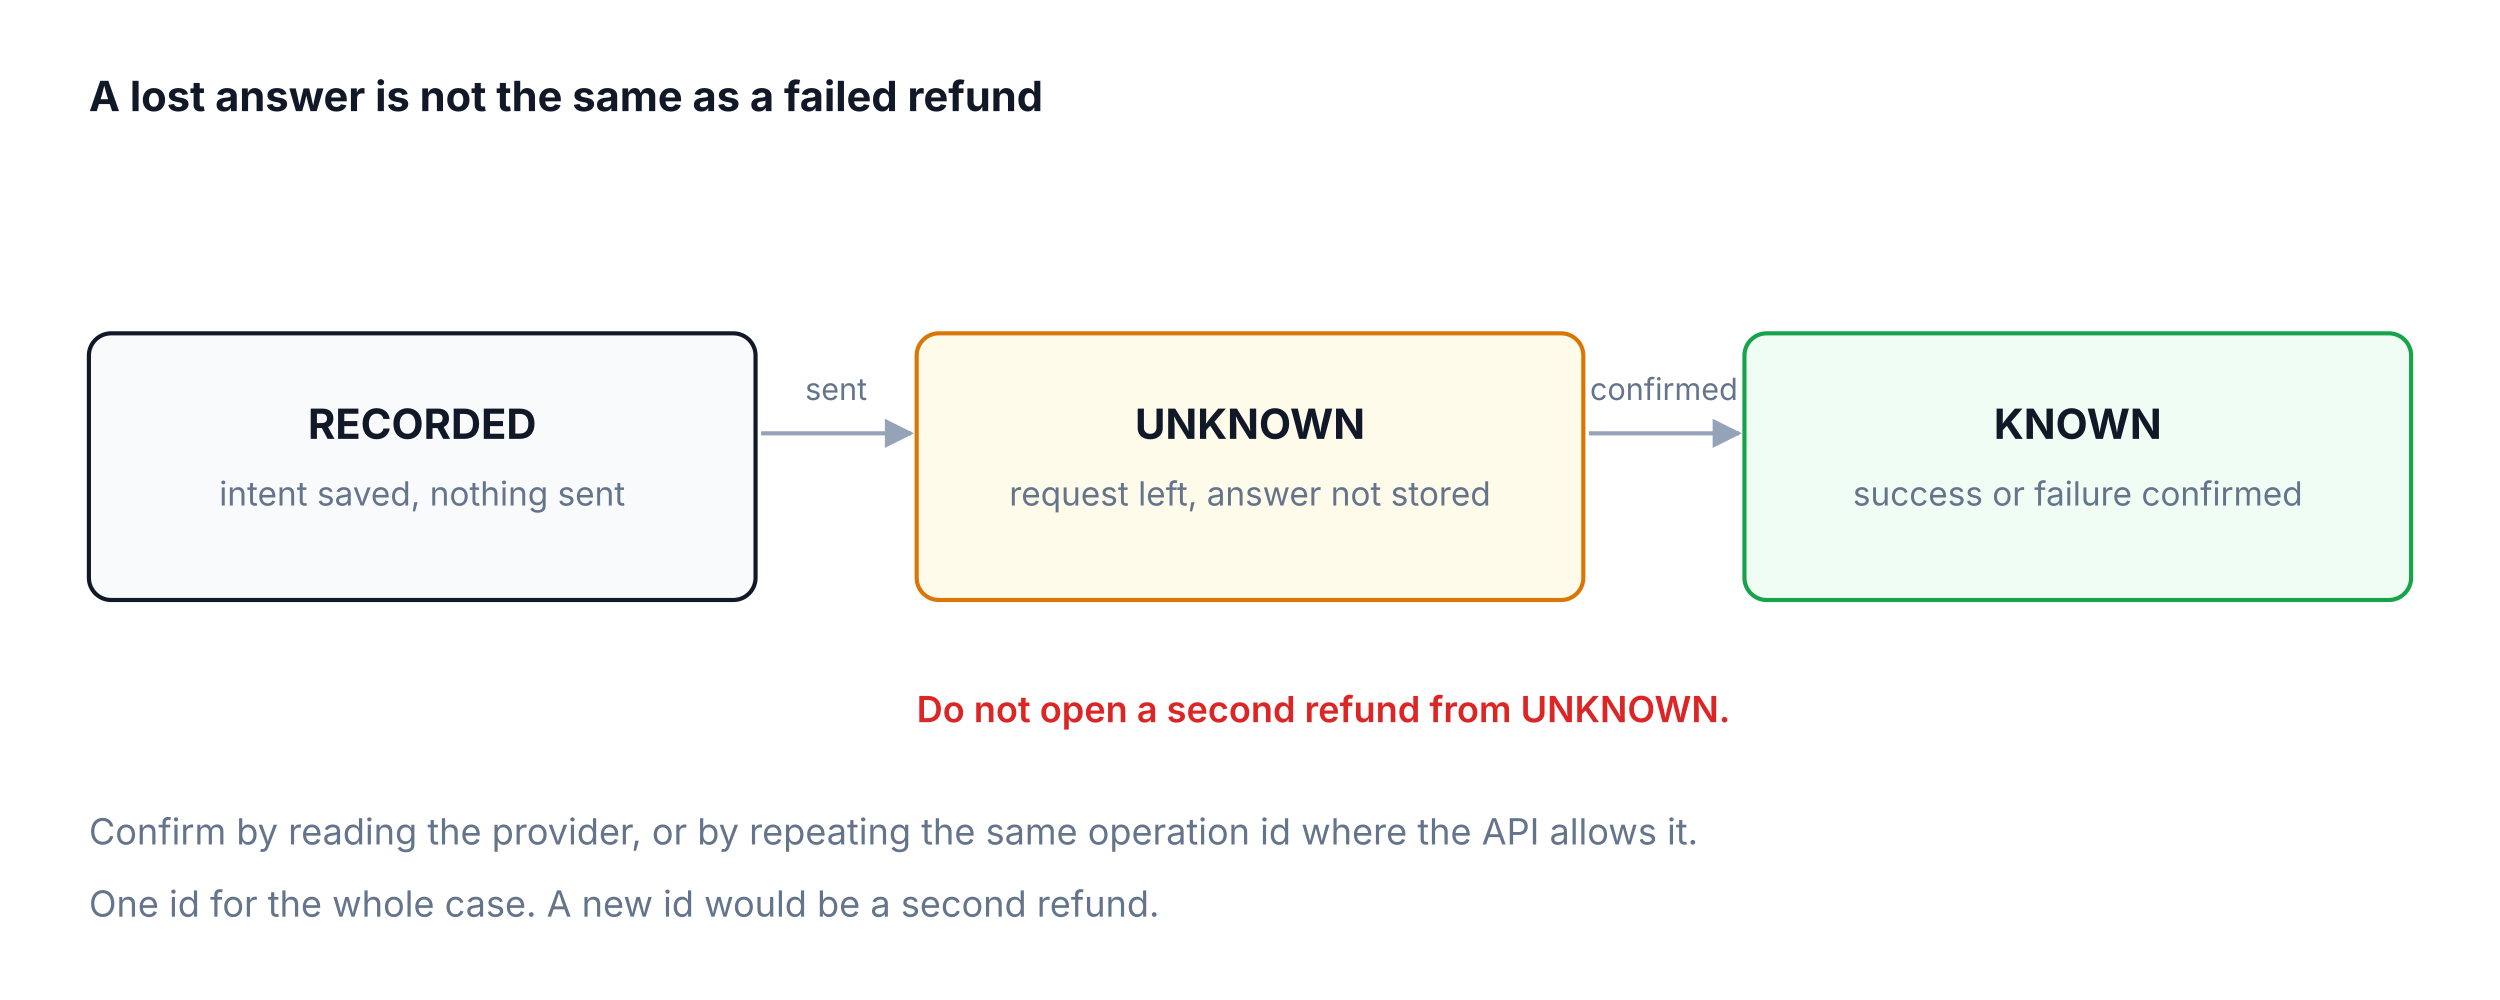
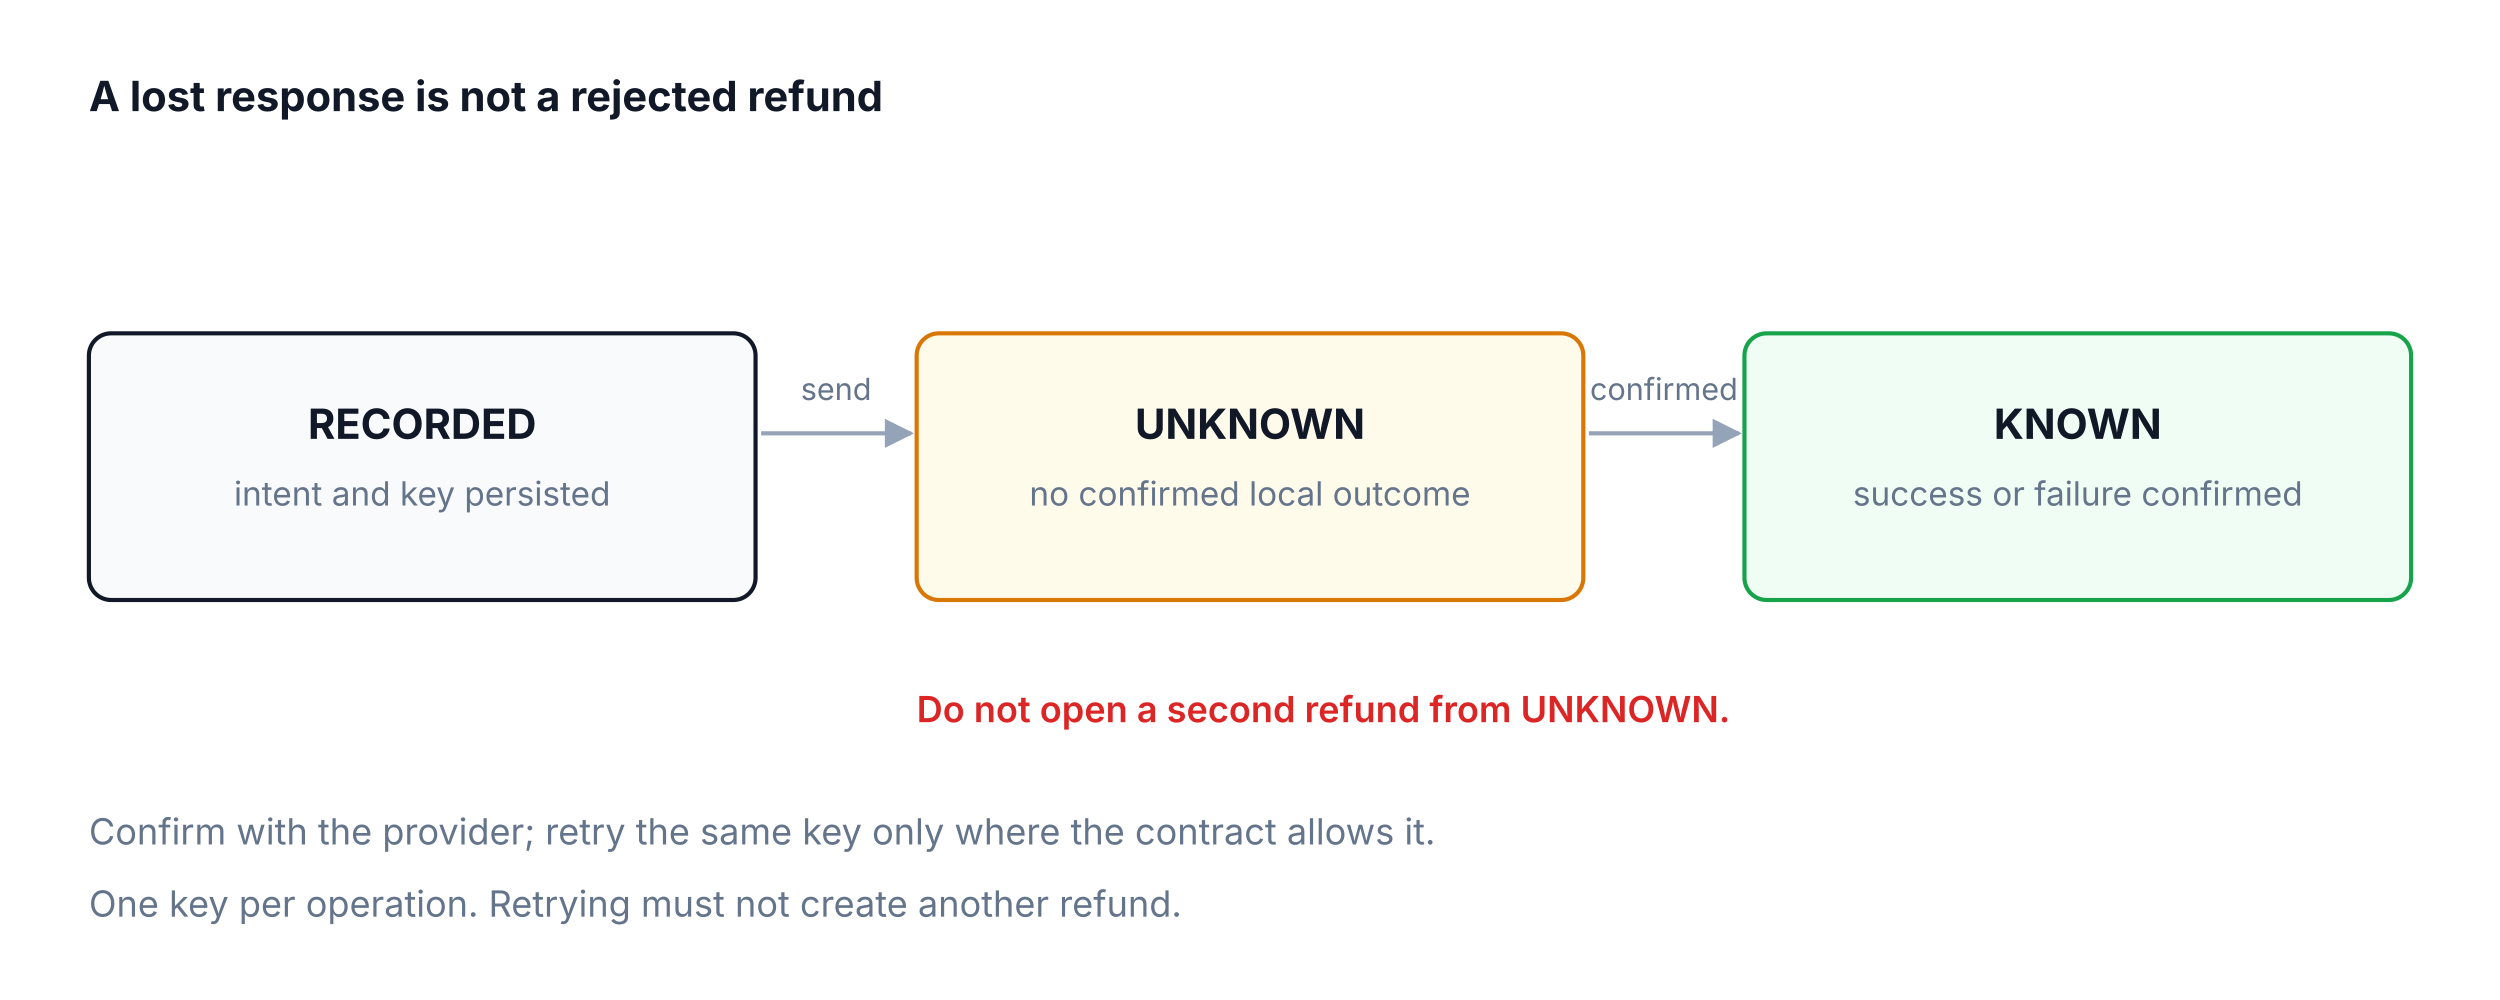
<svg xmlns="http://www.w3.org/2000/svg" viewBox="0 0 900 360" width="900" height="360" role="img" font-family="Inter, -apple-system, 'Segoe UI', Helvetica, Arial, sans-serif">
  <defs>
    <marker id="a" viewBox="0 0 10 10" refX="9" refY="5" markerWidth="7" markerHeight="7" orient="auto-start-reverse">
      <path d="M0,0 L10,5 L0,10 z" fill="#94a3b8" />
    </marker>
  </defs>
  <rect width="900" height="360" fill="#ffffff" />
-   <text x="32" y="40" font-size="15" font-weight="700" fill="#111827">A lost answer is not the same as a failed refund</text>
+   <text x="32" y="40" font-size="15" font-weight="700" fill="#111827">A lost response is not a rejected refund</text>
  <rect x="32" y="120" width="240" height="96" rx="8" fill="#f8fafc" stroke="#111827" stroke-width="1.5" />
  <text x="152" y="158" text-anchor="middle" font-size="15" font-weight="700" fill="#111827">RECORDED</text>
-   <text x="152" y="182" text-anchor="middle" font-size="12" fill="#64748b">intent saved, nothing sent</text>
+   <text x="152" y="182" text-anchor="middle" font-size="12" fill="#64748b">intent and key persisted</text>
  <rect x="330" y="120" width="240" height="96" rx="8" fill="#fffbeb" stroke="#d97706" stroke-width="1.5" />
  <text x="450" y="158" text-anchor="middle" font-size="15" font-weight="700" fill="#111827">UNKNOWN</text>
-   <text x="450" y="182" text-anchor="middle" font-size="12" fill="#64748b">request left, answer not stored</text>
+   <text x="450" y="182" text-anchor="middle" font-size="12" fill="#64748b">no confirmed local outcome</text>
  <rect x="628" y="120" width="240" height="96" rx="8" fill="#f0fdf4" stroke="#16a34a" stroke-width="1.5" />
  <text x="748" y="158" text-anchor="middle" font-size="15" font-weight="700" fill="#111827">KNOWN</text>
  <text x="748" y="182" text-anchor="middle" font-size="12" fill="#64748b">success or failure confirmed</text>
  <line x1="274" y1="156" x2="328" y2="156" stroke="#94a3b8" stroke-width="1.5" marker-end="url(#a)" />
-   <text x="301" y="144" text-anchor="middle" font-size="11" fill="#64748b">sent</text>
+   <text x="301" y="144" text-anchor="middle" font-size="11" fill="#64748b">send</text>
  <line x1="572" y1="156" x2="626" y2="156" stroke="#94a3b8" stroke-width="1.5" marker-end="url(#a)" />
  <text x="599" y="144" text-anchor="middle" font-size="11" fill="#64748b">confirmed</text>
  <text x="330" y="260" font-size="13" font-weight="600" fill="#dc2626">Do not open a second refund from UNKNOWN.</text>
-   <text x="32" y="304" font-size="13" fill="#64748b">Confirm by reading the provider, or by repeating the same operation id where the API allows it.</text>
-   <text x="32" y="330" font-size="13" fill="#64748b">One id for the whole case. A new id would be a second refund.</text>
+   <text x="32" y="304" font-size="13" fill="#64748b">Confirm with the provider; retry the same key only where the contract allows it.</text>
+   <text x="32" y="330" font-size="13" fill="#64748b">One key per operation. Retrying must not create another refund.</text>
</svg>
